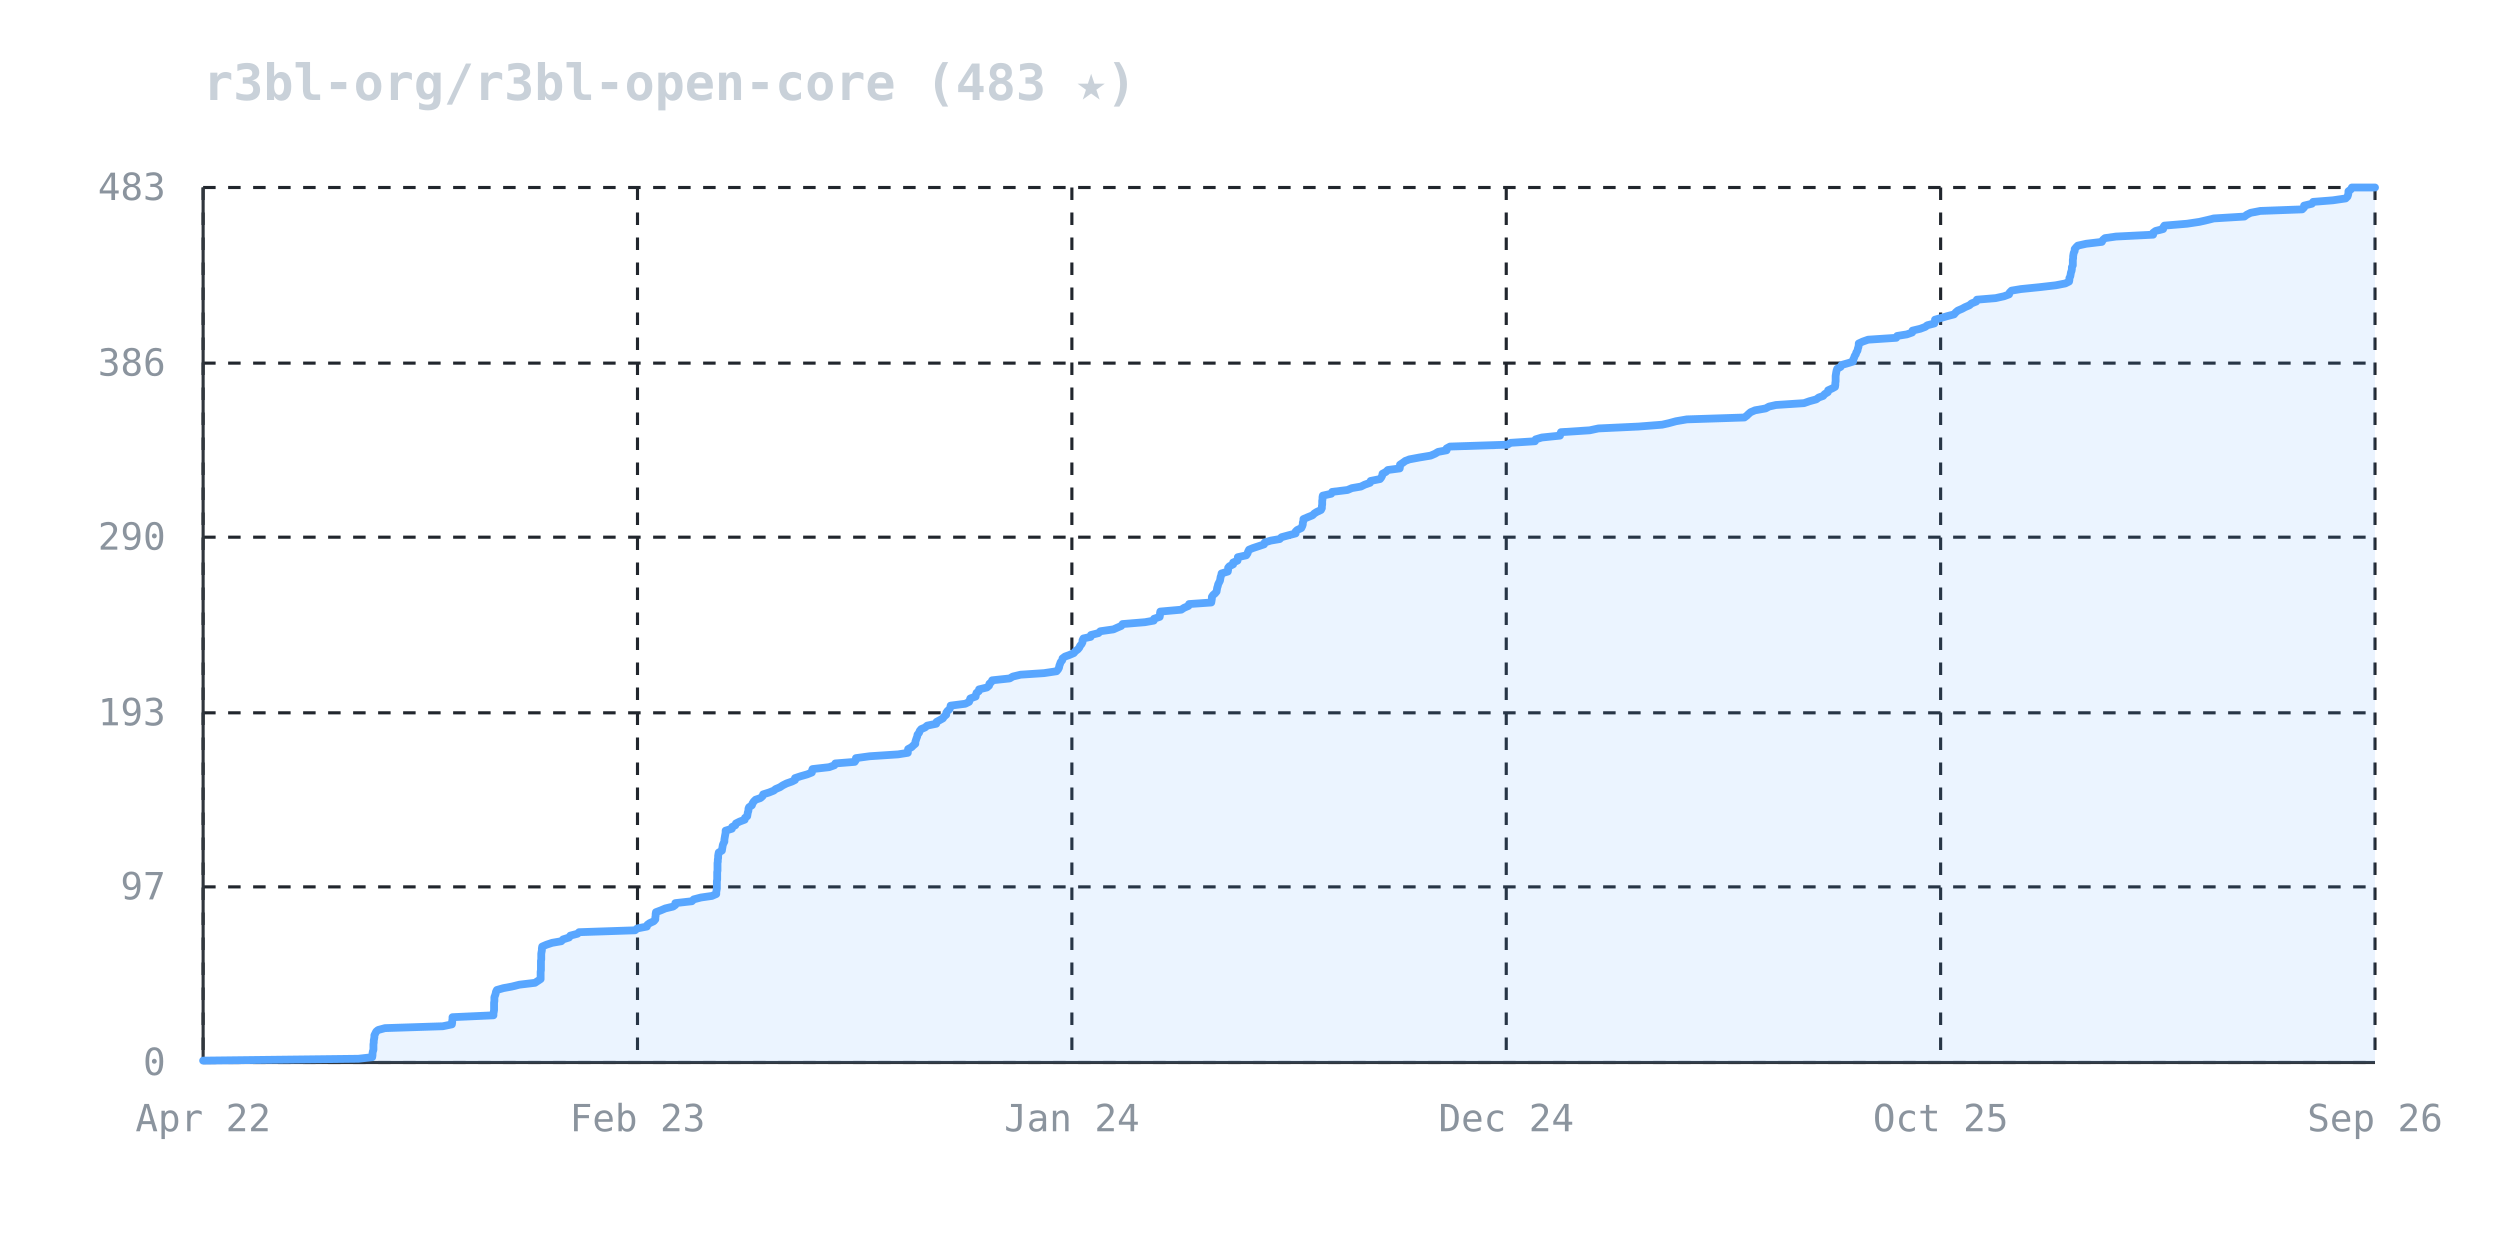
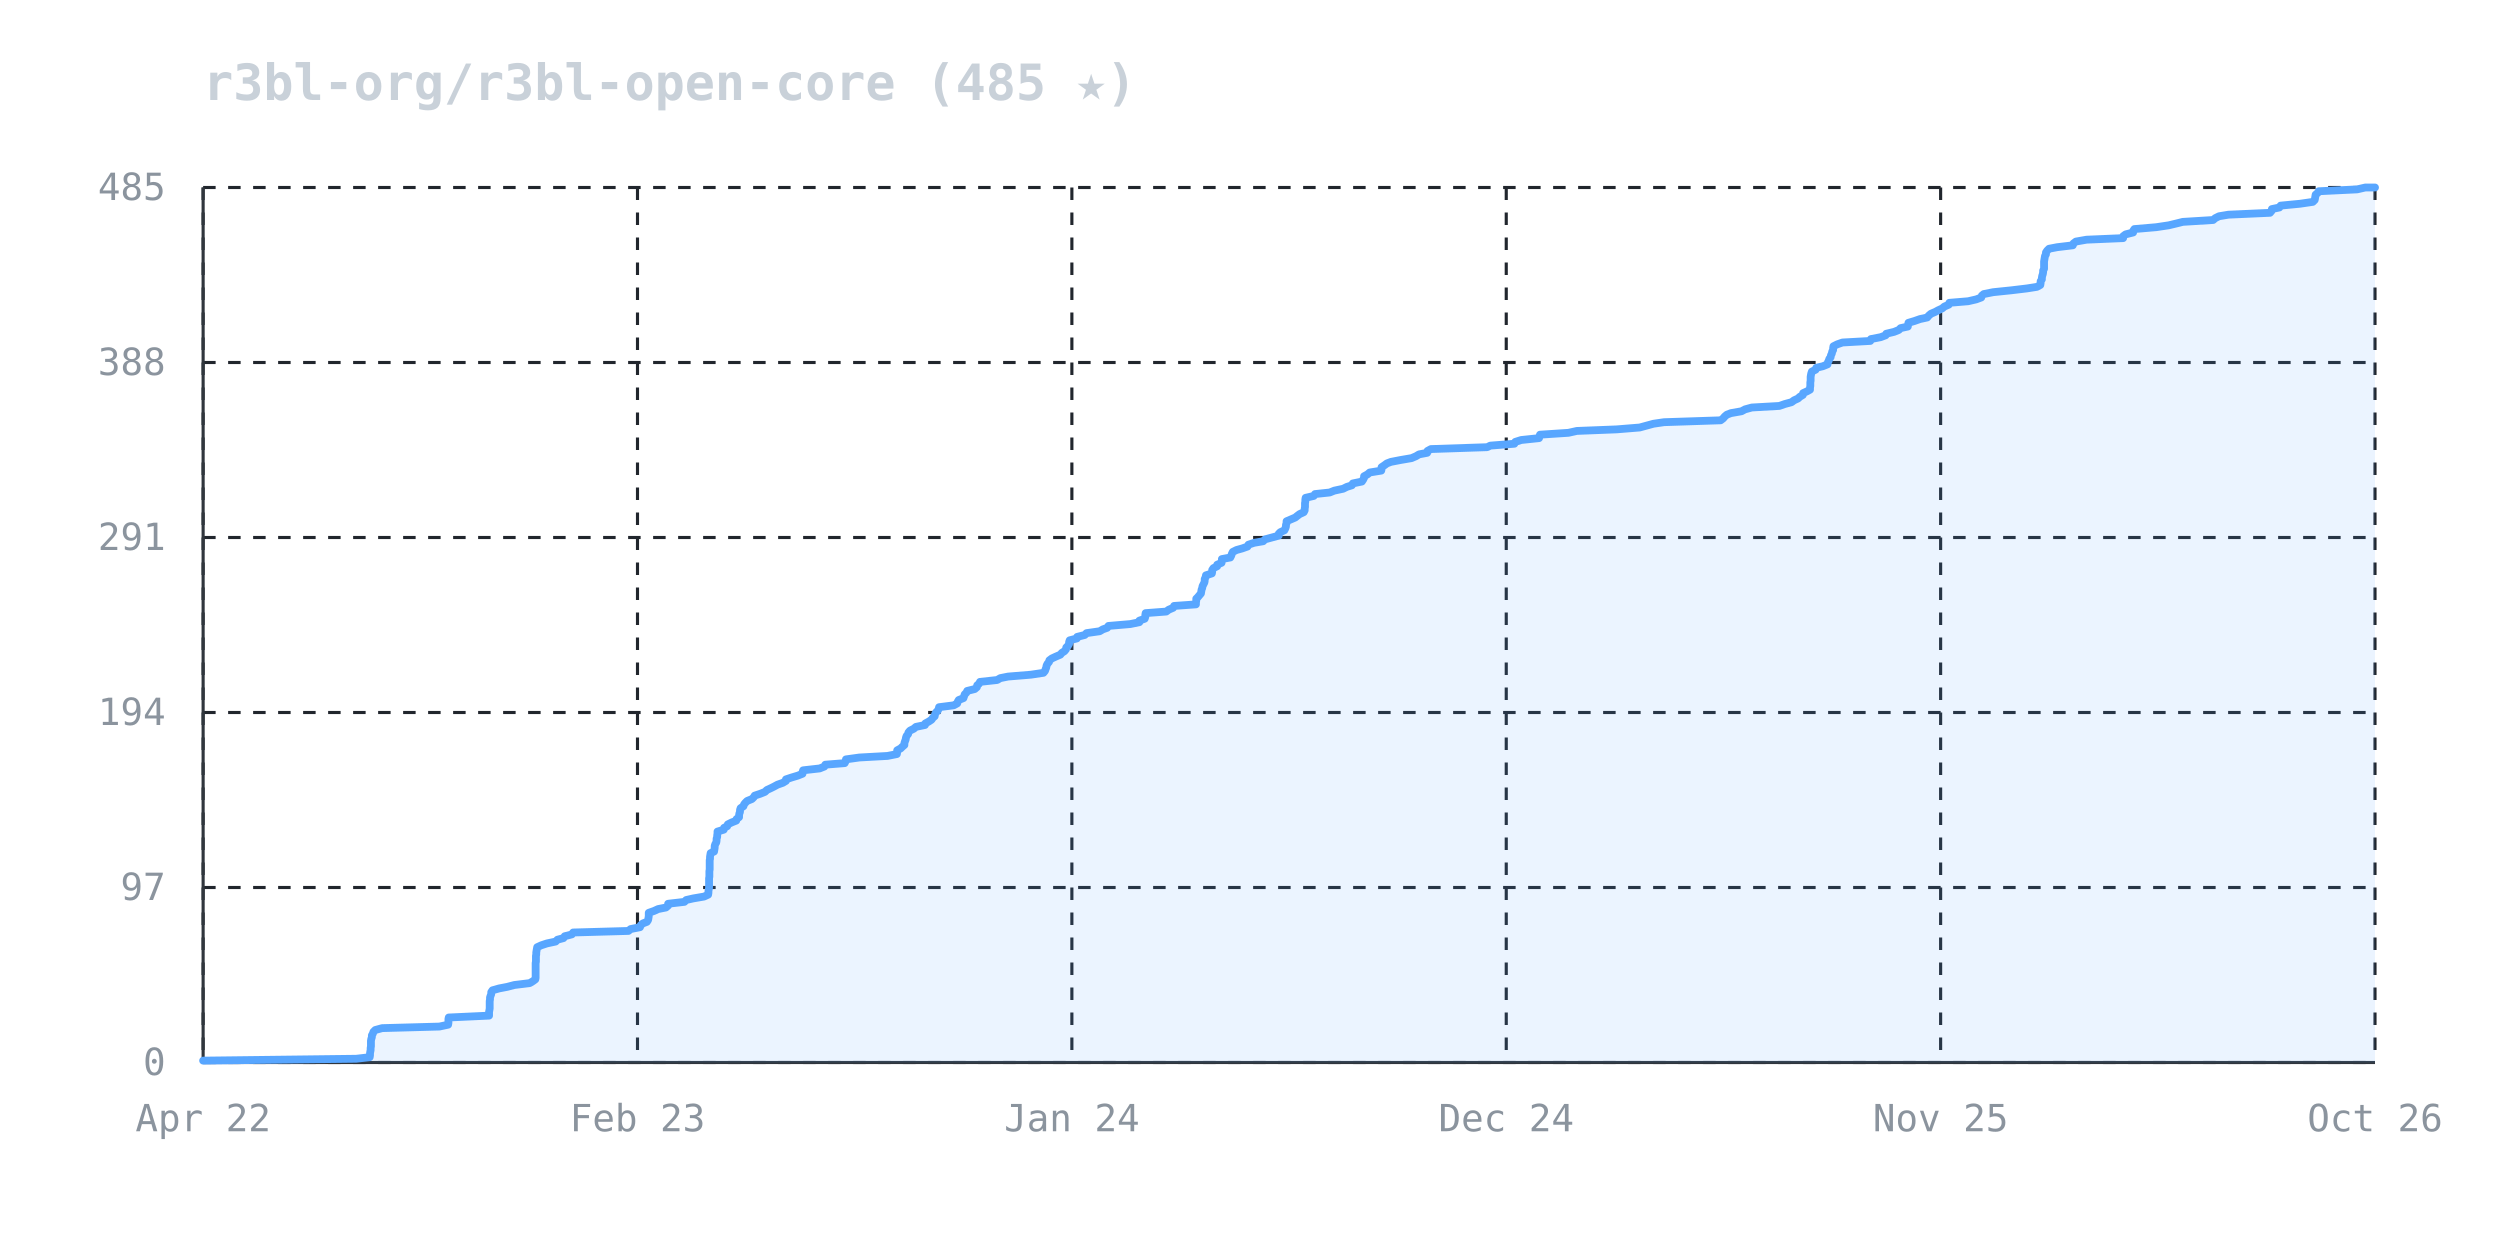
<svg xmlns="http://www.w3.org/2000/svg" viewBox="0 0 800 400" width="100%" height="100%" style="background-color: #0d1117; font-family: Iosevka, 'JetBrains Mono', 'Fira Code', 'Cascadia Code', ui-monospace, SFMono-Regular, Menlo, Monaco, Consolas, monospace;">
  <style>
    .title { fill: #c9d1d9; font-size: 16px; font-weight: 600; font-family: Iosevka, 'JetBrains Mono', 'Fira Code', 'Cascadia Code', ui-monospace, SFMono-Regular, Menlo, Monaco, Consolas, monospace; }
    .axis-line { stroke: #30363d; stroke-width: 1; }
    .line-path { fill: none; stroke: #58a6ff; stroke-width: 2.5; stroke-linejoin: round; stroke-linecap: round; }
    .area-path { fill: #58a6ff; fill-opacity: 0.12; }
  </style>
-   <text x="65" y="32" class="title">r3bl-org/r3bl-open-core (483 ★)</text>
+   <text x="65" y="32" class="title">r3bl-org/r3bl-open-core (485 ★)</text>
  <g id="grid">
    <line x1="65" y1="340.0" x2="760" y2="340.0" stroke="#21262d" stroke-dasharray="4,4" />
    <text x="53" y="344.0" fill="#8b949e" font-size="12" text-anchor="end" font-family="Iosevka, 'JetBrains Mono', 'Fira Code', 'Cascadia Code', ui-monospace, SFMono-Regular, Menlo, Monaco, Consolas, monospace">0</text>
-     <line x1="65" y1="283.8" x2="760" y2="283.8" stroke="#21262d" stroke-dasharray="4,4" />
-     <text x="53" y="287.8" fill="#8b949e" font-size="12" text-anchor="end" font-family="Iosevka, 'JetBrains Mono', 'Fira Code', 'Cascadia Code', ui-monospace, SFMono-Regular, Menlo, Monaco, Consolas, monospace">97</text>
-     <line x1="65" y1="228.1" x2="760" y2="228.1" stroke="#21262d" stroke-dasharray="4,4" />
-     <text x="53" y="232.1" fill="#8b949e" font-size="12" text-anchor="end" font-family="Iosevka, 'JetBrains Mono', 'Fira Code', 'Cascadia Code', ui-monospace, SFMono-Regular, Menlo, Monaco, Consolas, monospace">193</text>
-     <line x1="65" y1="171.9" x2="760" y2="171.9" stroke="#21262d" stroke-dasharray="4,4" />
-     <text x="53" y="175.9" fill="#8b949e" font-size="12" text-anchor="end" font-family="Iosevka, 'JetBrains Mono', 'Fira Code', 'Cascadia Code', ui-monospace, SFMono-Regular, Menlo, Monaco, Consolas, monospace">290</text>
-     <line x1="65" y1="116.2" x2="760" y2="116.2" stroke="#21262d" stroke-dasharray="4,4" />
-     <text x="53" y="120.2" fill="#8b949e" font-size="12" text-anchor="end" font-family="Iosevka, 'JetBrains Mono', 'Fira Code', 'Cascadia Code', ui-monospace, SFMono-Regular, Menlo, Monaco, Consolas, monospace">386</text>
+     <line x1="65" y1="284.0" x2="760" y2="284.0" stroke="#21262d" stroke-dasharray="4,4" />
+     <text x="53" y="288.0" fill="#8b949e" font-size="12" text-anchor="end" font-family="Iosevka, 'JetBrains Mono', 'Fira Code', 'Cascadia Code', ui-monospace, SFMono-Regular, Menlo, Monaco, Consolas, monospace">97</text>
+     <line x1="65" y1="228.0" x2="760" y2="228.0" stroke="#21262d" stroke-dasharray="4,4" />
+     <text x="53" y="232.0" fill="#8b949e" font-size="12" text-anchor="end" font-family="Iosevka, 'JetBrains Mono', 'Fira Code', 'Cascadia Code', ui-monospace, SFMono-Regular, Menlo, Monaco, Consolas, monospace">194</text>
+     <line x1="65" y1="172.0" x2="760" y2="172.0" stroke="#21262d" stroke-dasharray="4,4" />
+     <text x="53" y="176.0" fill="#8b949e" font-size="12" text-anchor="end" font-family="Iosevka, 'JetBrains Mono', 'Fira Code', 'Cascadia Code', ui-monospace, SFMono-Regular, Menlo, Monaco, Consolas, monospace">291</text>
+     <line x1="65" y1="116.0" x2="760" y2="116.0" stroke="#21262d" stroke-dasharray="4,4" />
+     <text x="53" y="120.0" fill="#8b949e" font-size="12" text-anchor="end" font-family="Iosevka, 'JetBrains Mono', 'Fira Code', 'Cascadia Code', ui-monospace, SFMono-Regular, Menlo, Monaco, Consolas, monospace">388</text>
    <line x1="65" y1="60.0" x2="760" y2="60.0" stroke="#21262d" stroke-dasharray="4,4" />
-     <text x="53" y="64.0" fill="#8b949e" font-size="12" text-anchor="end" font-family="Iosevka, 'JetBrains Mono', 'Fira Code', 'Cascadia Code', ui-monospace, SFMono-Regular, Menlo, Monaco, Consolas, monospace">483</text>
+     <text x="53" y="64.0" fill="#8b949e" font-size="12" text-anchor="end" font-family="Iosevka, 'JetBrains Mono', 'Fira Code', 'Cascadia Code', ui-monospace, SFMono-Regular, Menlo, Monaco, Consolas, monospace">485</text>
    <line x1="65.0" y1="60" x2="65.0" y2="340" stroke="#21262d" stroke-dasharray="4,4" />
    <text x="65.0" y="362.0" fill="#8b949e" font-size="12" text-anchor="middle" font-family="Iosevka, 'JetBrains Mono', 'Fira Code', 'Cascadia Code', ui-monospace, SFMono-Regular, Menlo, Monaco, Consolas, monospace">Apr 22</text>
    <line x1="204.0" y1="60" x2="204.0" y2="340" stroke="#21262d" stroke-dasharray="4,4" />
    <text x="204.0" y="362.0" fill="#8b949e" font-size="12" text-anchor="middle" font-family="Iosevka, 'JetBrains Mono', 'Fira Code', 'Cascadia Code', ui-monospace, SFMono-Regular, Menlo, Monaco, Consolas, monospace">Feb 23</text>
    <line x1="343.0" y1="60" x2="343.0" y2="340" stroke="#21262d" stroke-dasharray="4,4" />
    <text x="343.0" y="362.0" fill="#8b949e" font-size="12" text-anchor="middle" font-family="Iosevka, 'JetBrains Mono', 'Fira Code', 'Cascadia Code', ui-monospace, SFMono-Regular, Menlo, Monaco, Consolas, monospace">Jan 24</text>
    <line x1="482.0" y1="60" x2="482.0" y2="340" stroke="#21262d" stroke-dasharray="4,4" />
    <text x="482.0" y="362.0" fill="#8b949e" font-size="12" text-anchor="middle" font-family="Iosevka, 'JetBrains Mono', 'Fira Code', 'Cascadia Code', ui-monospace, SFMono-Regular, Menlo, Monaco, Consolas, monospace">Dec 24</text>
    <line x1="621.0" y1="60" x2="621.0" y2="340" stroke="#21262d" stroke-dasharray="4,4" />
-     <text x="621.0" y="362.0" fill="#8b949e" font-size="12" text-anchor="middle" font-family="Iosevka, 'JetBrains Mono', 'Fira Code', 'Cascadia Code', ui-monospace, SFMono-Regular, Menlo, Monaco, Consolas, monospace">Oct 25</text>
+     <text x="621.0" y="362.0" fill="#8b949e" font-size="12" text-anchor="middle" font-family="Iosevka, 'JetBrains Mono', 'Fira Code', 'Cascadia Code', ui-monospace, SFMono-Regular, Menlo, Monaco, Consolas, monospace">Nov 25</text>
    <line x1="760.0" y1="60" x2="760.0" y2="340" stroke="#21262d" stroke-dasharray="4,4" />
-     <text x="760.0" y="362.0" fill="#8b949e" font-size="12" text-anchor="middle" font-family="Iosevka, 'JetBrains Mono', 'Fira Code', 'Cascadia Code', ui-monospace, SFMono-Regular, Menlo, Monaco, Consolas, monospace">Sep 26</text>
+     <text x="760.0" y="362.0" fill="#8b949e" font-size="12" text-anchor="middle" font-family="Iosevka, 'JetBrains Mono', 'Fira Code', 'Cascadia Code', ui-monospace, SFMono-Regular, Menlo, Monaco, Consolas, monospace">Oct 26</text>
  </g>
  <line x1="65" y1="340" x2="760" y2="340" class="axis-line" />
  <line x1="65" y1="60" x2="65" y2="340" class="axis-line" />
-   <polygon points="65.0,340.0 65.0,339.4 114.7,338.8 119.1,338.3 119.2,337.7 119.2,337.1 119.3,336.5 119.5,335.9 119.5,335.4 119.5,334.8 119.5,334.2 119.6,333.6 119.6,333.0 119.7,332.5 119.8,331.9 119.8,331.3 120.1,330.7 120.4,330.1 121.0,329.6 123.2,329.0 141.7,328.4 144.6,327.8 144.7,327.2 144.7,326.7 144.8,326.1 144.8,325.5 157.9,324.9 157.9,324.3 158.0,323.8 158.1,323.2 158.1,322.6 158.1,322.0 158.1,321.4 158.1,320.9 158.2,320.3 158.2,319.7 158.2,319.1 158.4,318.6 158.6,318.0 158.7,317.4 159.0,316.8 161.1,316.2 163.8,315.7 166.2,315.1 171.2,314.5 172.1,313.9 173.0,313.3 173.0,312.8 173.0,312.2 173.0,311.6 173.0,311.0 173.1,310.4 173.1,309.9 173.1,309.3 173.1,308.7 173.1,308.1 173.1,307.5 173.2,307.0 173.2,306.4 173.2,305.8 173.2,305.2 173.3,304.6 173.4,304.1 173.4,303.5 173.5,302.9 174.9,302.3 176.7,301.7 179.6,301.2 180.2,300.6 182.1,300.0 182.5,299.4 184.8,298.8 185.3,298.3 203.2,297.7 203.9,297.1 207.0,296.5 207.2,295.9 207.9,295.4 209.2,294.8 209.7,294.2 209.7,293.6 209.8,293.0 209.8,292.5 209.9,291.9 211.5,291.3 212.9,290.7 215.4,290.1 216.1,289.6 216.1,289.0 221.4,288.4 222.0,287.8 224.3,287.2 227.8,286.7 229.2,286.1 229.2,285.5 229.3,284.9 229.4,284.3 229.4,283.8 229.4,283.2 229.4,282.6 229.4,282.0 229.5,281.4 229.5,280.9 229.5,280.3 229.5,279.7 229.5,279.1 229.6,278.6 229.6,278.0 229.6,277.4 229.6,276.8 229.6,276.2 229.7,275.7 229.7,275.1 229.8,274.5 229.8,273.9 229.9,273.3 230.0,272.8 231.0,272.2 231.1,271.6 231.2,271.0 231.3,270.4 231.5,269.9 231.8,269.3 231.8,268.7 231.9,268.1 232.0,267.5 232.1,267.0 232.2,266.4 232.2,265.8 234.2,265.2 234.3,264.6 235.3,264.1 235.5,263.5 236.7,262.9 238.3,262.3 238.4,261.7 239.1,261.2 239.2,260.6 239.3,260.0 239.5,259.4 239.5,258.8 239.7,258.3 240.6,257.7 240.8,257.1 241.2,256.5 241.8,255.9 243.3,255.4 244.0,254.8 244.2,254.2 246.1,253.6 247.6,253.0 248.2,252.5 249.6,251.9 250.5,251.3 251.7,250.7 253.4,250.1 254.4,249.6 254.4,249.0 256.2,248.4 258.3,247.8 259.8,247.2 259.8,246.7 260.0,246.1 265.3,245.5 267.0,244.9 267.3,244.3 273.5,243.8 273.9,243.2 273.9,242.6 278.3,242.0 287.4,241.4 290.5,240.9 290.5,240.3 290.6,239.7 291.7,239.1 292.2,238.6 292.9,238.0 292.9,237.4 293.1,236.8 293.3,236.2 293.5,235.7 293.6,235.1 294.1,234.5 294.3,233.9 294.8,233.3 296.0,232.8 296.7,232.2 299.6,231.6 299.7,231.0 300.8,230.4 301.7,229.9 302.1,229.3 302.8,228.7 302.8,228.1 303.2,227.5 303.8,227.0 304.1,226.4 304.2,225.8 308.9,225.2 310.1,224.6 310.3,224.1 310.5,223.5 312.2,222.9 312.3,222.3 312.5,221.7 313.2,221.2 313.3,220.6 315.8,220.0 316.5,219.4 316.6,218.8 317.2,218.3 317.5,217.7 323.1,217.1 324.1,216.5 326.6,215.9 334.1,215.4 338.1,214.8 338.6,214.2 338.9,213.6 339.0,213.0 339.2,212.5 339.4,211.9 339.9,211.3 340.0,210.7 340.8,210.1 342.2,209.6 343.6,209.0 344.1,208.4 344.9,207.8 345.4,207.2 345.6,206.7 346.1,206.1 346.4,205.5 346.4,204.9 346.7,204.3 349.0,203.8 349.1,203.2 351.5,202.6 352.1,202.0 356.3,201.4 357.4,200.9 358.8,200.3 359.2,199.7 366.4,199.1 369.2,198.6 369.3,198.0 371.1,197.4 371.2,196.8 371.2,196.2 371.3,195.7 378.0,195.1 378.9,194.5 380.3,193.9 380.5,193.3 387.6,192.8 387.7,192.2 387.8,191.6 387.8,191.0 388.2,190.4 388.8,189.9 389.3,189.3 389.4,188.7 389.5,188.1 389.7,187.5 389.8,187.0 390.1,186.4 390.4,185.8 390.5,185.2 390.6,184.6 390.8,184.1 390.9,183.5 392.9,182.9 393.0,182.3 393.0,181.7 393.4,181.2 394.6,180.6 394.6,180.0 396.0,179.4 396.1,178.8 396.1,178.3 398.8,177.7 399.2,177.1 399.4,176.5 399.7,175.9 400.9,175.4 402.7,174.8 404.5,174.2 404.7,173.6 406.6,173.0 409.5,172.5 410.1,171.9 412.3,171.3 414.6,170.7 414.6,170.1 415.1,169.6 416.4,169.0 416.7,168.4 416.9,167.8 416.9,167.2 417.1,166.7 417.1,166.1 418.5,165.5 420.0,164.9 420.6,164.3 421.4,163.8 422.7,163.2 423.0,162.6 423.0,162.0 423.1,161.4 423.1,160.9 423.1,160.3 423.2,159.7 423.2,159.1 423.3,158.6 426.0,158.0 426.3,157.4 431.2,156.8 432.6,156.2 435.5,155.7 436.7,155.1 438.4,154.5 438.6,153.9 441.6,153.3 442.0,152.8 442.3,152.2 442.4,151.6 443.5,151.0 444.1,150.4 447.9,149.9 448.0,149.3 448.0,148.7 448.9,148.1 449.7,147.5 451.0,147.0 454.2,146.4 457.8,145.8 459.2,145.2 460.2,144.6 462.9,144.1 462.9,143.5 464.0,142.9 482.4,142.3 483.4,141.7 491.2,141.2 491.4,140.6 493.4,140.0 499.2,139.4 499.3,138.8 499.5,138.3 508.7,137.7 511.5,137.1 524.3,136.5 531.9,135.9 534.1,135.4 536.3,134.8 539.8,134.2 558.2,133.6 559.0,133.0 559.5,132.5 560.2,131.9 561.6,131.3 565.0,130.7 566.1,130.1 568.3,129.6 577.3,129.0 579.0,128.4 581.2,127.8 582.0,127.2 583.4,126.7 583.9,126.1 584.9,125.5 585.0,124.9 586.3,124.3 587.2,123.8 587.3,123.2 587.3,122.6 587.4,122.0 587.4,121.4 587.4,120.9 587.4,120.3 587.5,119.7 587.6,119.1 587.7,118.6 587.9,118.0 589.0,117.4 589.3,116.8 591.4,116.2 593.0,115.7 593.0,115.1 593.3,114.5 593.5,113.9 593.9,113.3 594.0,112.8 594.4,112.2 594.5,111.6 594.7,111.0 594.8,110.4 594.8,109.9 596.1,109.3 597.8,108.7 606.8,108.1 607.1,107.5 610.2,107.0 611.9,106.4 612.0,105.8 614.5,105.2 616.1,104.6 616.7,104.1 619.0,103.5 619.2,102.9 619.2,102.3 621.3,101.7 623.0,101.2 625.3,100.6 625.8,100.0 626.5,99.4 627.9,98.8 628.8,98.3 630.2,97.7 630.9,97.1 632.4,96.5 632.6,95.9 638.6,95.4 641.3,94.8 642.9,94.2 643.1,93.6 643.7,93.0 646.7,92.5 652.6,91.9 657.8,91.3 660.9,90.7 662.1,90.1 662.2,89.6 662.2,89.0 662.5,88.4 662.6,87.8 662.7,87.2 662.9,86.7 663.0,86.1 663.0,85.5 663.3,84.9 663.3,84.3 663.3,83.8 663.3,83.2 663.4,82.6 663.4,82.0 663.5,81.4 663.6,80.9 663.9,80.3 663.9,79.7 664.4,79.1 664.9,78.6 667.6,78.0 672.6,77.4 672.9,76.8 673.6,76.2 677.1,75.7 689.0,75.1 689.0,74.5 689.8,73.9 692.2,73.3 692.2,72.8 692.6,72.2 699.8,71.6 703.8,71.0 706.4,70.4 708.4,69.9 718.2,69.3 719.0,68.7 720.2,68.1 723.3,67.5 736.7,67.0 737.3,66.4 737.3,65.8 739.8,65.2 740.2,64.6 746.5,64.1 750.6,63.5 751.2,62.9 751.4,62.3 751.5,61.7 751.5,61.2 752.3,60.6 752.6,60.0 760.0,60.0 760.0,340.0" class="area-path" />
-   <polyline points="65.0,339.4 114.7,338.8 119.1,338.3 119.2,337.7 119.2,337.1 119.3,336.5 119.5,335.9 119.5,335.4 119.5,334.8 119.5,334.2 119.6,333.6 119.6,333.0 119.7,332.5 119.8,331.9 119.8,331.3 120.1,330.7 120.4,330.1 121.0,329.6 123.2,329.0 141.7,328.4 144.6,327.8 144.7,327.2 144.7,326.7 144.8,326.1 144.8,325.5 157.9,324.9 157.9,324.3 158.0,323.8 158.1,323.2 158.1,322.6 158.1,322.0 158.1,321.4 158.1,320.9 158.2,320.3 158.2,319.7 158.2,319.1 158.4,318.6 158.6,318.0 158.7,317.4 159.0,316.8 161.1,316.2 163.8,315.7 166.2,315.1 171.2,314.5 172.1,313.9 173.0,313.3 173.0,312.8 173.0,312.2 173.0,311.6 173.0,311.0 173.1,310.4 173.1,309.9 173.1,309.3 173.1,308.7 173.1,308.1 173.1,307.5 173.2,307.0 173.2,306.4 173.2,305.8 173.2,305.2 173.3,304.6 173.4,304.1 173.4,303.5 173.5,302.9 174.9,302.3 176.7,301.7 179.6,301.2 180.2,300.6 182.1,300.0 182.5,299.4 184.8,298.8 185.3,298.3 203.2,297.7 203.9,297.1 207.0,296.5 207.2,295.9 207.9,295.4 209.2,294.8 209.7,294.2 209.7,293.6 209.8,293.0 209.8,292.5 209.9,291.9 211.5,291.3 212.9,290.7 215.4,290.1 216.1,289.6 216.1,289.0 221.4,288.4 222.0,287.8 224.3,287.2 227.8,286.7 229.2,286.1 229.2,285.5 229.3,284.9 229.4,284.3 229.4,283.8 229.4,283.2 229.4,282.6 229.4,282.0 229.5,281.4 229.5,280.9 229.5,280.3 229.5,279.7 229.5,279.1 229.6,278.6 229.6,278.0 229.6,277.4 229.6,276.8 229.6,276.2 229.7,275.7 229.7,275.1 229.8,274.5 229.8,273.9 229.9,273.3 230.0,272.8 231.0,272.2 231.1,271.6 231.2,271.0 231.3,270.4 231.5,269.9 231.8,269.3 231.8,268.7 231.9,268.1 232.0,267.5 232.1,267.0 232.2,266.4 232.2,265.8 234.2,265.2 234.3,264.6 235.3,264.1 235.5,263.5 236.7,262.9 238.3,262.3 238.4,261.7 239.1,261.2 239.2,260.6 239.3,260.0 239.5,259.4 239.5,258.8 239.7,258.3 240.6,257.7 240.8,257.1 241.2,256.5 241.8,255.9 243.3,255.4 244.0,254.8 244.2,254.2 246.1,253.6 247.6,253.0 248.2,252.5 249.6,251.9 250.5,251.3 251.7,250.7 253.4,250.1 254.4,249.6 254.4,249.0 256.2,248.4 258.3,247.8 259.8,247.2 259.8,246.7 260.0,246.1 265.3,245.5 267.0,244.9 267.3,244.3 273.5,243.8 273.9,243.2 273.9,242.6 278.3,242.0 287.4,241.4 290.5,240.9 290.5,240.3 290.6,239.7 291.7,239.1 292.2,238.6 292.9,238.0 292.9,237.4 293.1,236.8 293.3,236.2 293.5,235.7 293.6,235.1 294.1,234.5 294.3,233.9 294.8,233.3 296.0,232.8 296.7,232.2 299.6,231.6 299.7,231.0 300.8,230.4 301.7,229.9 302.1,229.3 302.8,228.7 302.8,228.1 303.2,227.5 303.8,227.0 304.1,226.4 304.2,225.8 308.9,225.2 310.1,224.6 310.3,224.1 310.5,223.5 312.2,222.9 312.3,222.3 312.5,221.7 313.2,221.2 313.3,220.6 315.8,220.0 316.5,219.4 316.6,218.8 317.2,218.3 317.5,217.7 323.1,217.1 324.1,216.5 326.6,215.9 334.1,215.4 338.1,214.8 338.6,214.2 338.9,213.6 339.0,213.0 339.2,212.5 339.4,211.9 339.9,211.3 340.0,210.7 340.8,210.1 342.2,209.6 343.6,209.0 344.1,208.4 344.9,207.8 345.4,207.2 345.6,206.7 346.1,206.1 346.4,205.5 346.4,204.9 346.7,204.3 349.0,203.8 349.1,203.2 351.5,202.6 352.1,202.0 356.3,201.4 357.4,200.9 358.8,200.3 359.2,199.7 366.4,199.1 369.2,198.6 369.3,198.0 371.1,197.4 371.2,196.8 371.2,196.2 371.3,195.7 378.0,195.1 378.9,194.5 380.3,193.9 380.5,193.3 387.6,192.8 387.7,192.2 387.8,191.6 387.8,191.0 388.2,190.4 388.8,189.9 389.3,189.3 389.4,188.7 389.5,188.1 389.7,187.5 389.8,187.0 390.1,186.4 390.4,185.8 390.5,185.2 390.6,184.6 390.8,184.1 390.9,183.5 392.9,182.9 393.0,182.3 393.0,181.7 393.4,181.2 394.6,180.6 394.6,180.0 396.0,179.4 396.1,178.8 396.1,178.3 398.8,177.7 399.2,177.1 399.4,176.5 399.7,175.9 400.9,175.4 402.7,174.8 404.5,174.2 404.7,173.6 406.6,173.0 409.5,172.5 410.1,171.9 412.3,171.3 414.6,170.7 414.6,170.1 415.1,169.6 416.4,169.0 416.7,168.4 416.9,167.8 416.9,167.2 417.1,166.7 417.1,166.1 418.5,165.5 420.0,164.9 420.6,164.3 421.4,163.8 422.7,163.2 423.0,162.6 423.0,162.0 423.1,161.4 423.1,160.9 423.1,160.3 423.2,159.7 423.2,159.1 423.3,158.6 426.0,158.0 426.3,157.4 431.2,156.8 432.6,156.2 435.5,155.7 436.7,155.1 438.4,154.5 438.6,153.9 441.6,153.3 442.0,152.8 442.3,152.2 442.4,151.6 443.5,151.0 444.1,150.4 447.9,149.9 448.0,149.3 448.0,148.7 448.9,148.1 449.7,147.5 451.0,147.0 454.2,146.4 457.8,145.8 459.2,145.2 460.2,144.6 462.9,144.1 462.9,143.5 464.0,142.9 482.4,142.3 483.4,141.7 491.2,141.2 491.4,140.6 493.4,140.0 499.2,139.4 499.3,138.8 499.5,138.3 508.7,137.7 511.5,137.1 524.3,136.5 531.9,135.9 534.1,135.4 536.3,134.8 539.8,134.2 558.2,133.6 559.0,133.0 559.5,132.5 560.2,131.9 561.6,131.3 565.0,130.7 566.1,130.1 568.3,129.6 577.3,129.0 579.0,128.4 581.2,127.8 582.0,127.2 583.4,126.7 583.9,126.1 584.9,125.5 585.0,124.9 586.3,124.3 587.2,123.8 587.3,123.2 587.3,122.6 587.4,122.0 587.4,121.4 587.4,120.9 587.4,120.3 587.5,119.7 587.6,119.1 587.7,118.6 587.9,118.0 589.0,117.4 589.3,116.8 591.4,116.2 593.0,115.7 593.0,115.1 593.3,114.5 593.5,113.9 593.9,113.3 594.0,112.8 594.4,112.2 594.5,111.6 594.7,111.0 594.8,110.4 594.8,109.9 596.1,109.3 597.8,108.7 606.8,108.1 607.1,107.5 610.2,107.0 611.9,106.4 612.0,105.8 614.5,105.2 616.1,104.6 616.7,104.1 619.0,103.5 619.2,102.9 619.2,102.3 621.3,101.7 623.0,101.2 625.3,100.6 625.8,100.0 626.5,99.4 627.9,98.8 628.8,98.3 630.2,97.7 630.9,97.1 632.4,96.5 632.6,95.9 638.6,95.4 641.3,94.8 642.9,94.2 643.1,93.6 643.7,93.0 646.7,92.5 652.6,91.9 657.8,91.3 660.9,90.7 662.1,90.1 662.2,89.6 662.2,89.0 662.5,88.4 662.6,87.8 662.7,87.2 662.9,86.7 663.0,86.1 663.0,85.5 663.3,84.9 663.3,84.3 663.3,83.8 663.3,83.2 663.4,82.6 663.4,82.0 663.5,81.4 663.6,80.9 663.9,80.3 663.9,79.7 664.4,79.1 664.9,78.6 667.6,78.0 672.6,77.4 672.9,76.8 673.6,76.2 677.1,75.7 689.0,75.1 689.0,74.5 689.8,73.9 692.2,73.3 692.2,72.8 692.6,72.2 699.8,71.6 703.8,71.0 706.4,70.4 708.4,69.9 718.2,69.3 719.0,68.7 720.2,68.1 723.3,67.5 736.7,67.0 737.3,66.4 737.3,65.8 739.8,65.2 740.2,64.6 746.5,64.1 750.6,63.5 751.2,62.9 751.4,62.3 751.5,61.7 751.5,61.2 752.3,60.6 752.6,60.0 760.0,60.0" class="line-path" />
+   <polygon points="65.0,340.0 65.0,339.4 114.0,338.8 118.3,338.3 118.4,337.7 118.4,337.1 118.5,336.5 118.6,336.0 118.6,335.4 118.7,334.8 118.7,334.2 118.7,333.6 118.7,333.1 118.8,332.5 119.0,331.9 119.0,331.3 119.3,330.8 119.5,330.2 120.1,329.6 122.3,329.0 140.6,328.5 143.4,327.9 143.5,327.3 143.5,326.7 143.5,326.1 143.6,325.6 156.5,325.0 156.5,324.4 156.5,323.8 156.6,323.3 156.7,322.7 156.7,322.1 156.7,321.5 156.7,320.9 156.7,320.4 156.8,319.8 156.8,319.2 157.0,318.6 157.2,318.1 157.2,317.5 157.6,316.9 159.7,316.3 162.3,315.8 164.6,315.2 169.5,314.6 170.5,314.0 171.3,313.4 171.4,312.9 171.4,312.3 171.4,311.7 171.4,311.1 171.4,310.6 171.4,310.0 171.4,309.4 171.4,308.8 171.4,308.2 171.5,307.7 171.5,307.1 171.5,306.5 171.5,305.9 171.6,305.4 171.6,304.8 171.7,304.2 171.8,303.6 171.9,303.1 173.2,302.5 175.0,301.9 177.8,301.3 178.4,300.7 180.3,300.2 180.7,299.6 183.0,299.0 183.4,298.4 201.1,297.9 201.8,297.3 204.8,296.7 205.0,296.1 205.7,295.5 207.0,295.0 207.4,294.4 207.5,293.8 207.6,293.2 207.6,292.7 207.6,292.1 209.3,291.5 210.6,290.9 213.1,290.4 213.8,289.8 213.8,289.2 219.0,288.6 219.6,288.0 221.8,287.5 225.3,286.9 226.6,286.3 226.7,285.7 226.7,285.2 226.8,284.6 226.9,284.0 226.9,283.4 226.9,282.8 226.9,282.3 226.9,281.7 226.9,281.1 227.0,280.5 227.0,280.0 227.0,279.4 227.0,278.8 227.1,278.2 227.1,277.6 227.1,277.1 227.1,276.5 227.1,275.9 227.1,275.3 227.2,274.8 227.2,274.2 227.3,273.6 227.4,273.0 228.5,272.5 228.6,271.9 228.7,271.3 228.7,270.7 228.9,270.1 229.2,269.6 229.3,269.0 229.3,268.4 229.5,267.8 229.5,267.3 229.6,266.7 229.6,266.1 231.6,265.5 231.7,264.9 232.7,264.4 232.9,263.8 234.1,263.2 235.6,262.6 235.7,262.1 236.5,261.5 236.5,260.9 236.6,260.3 236.8,259.8 236.8,259.2 237.0,258.6 237.9,258.0 238.1,257.4 238.5,256.9 239.1,256.3 240.6,255.7 241.2,255.1 241.5,254.6 243.3,254.0 244.8,253.4 245.4,252.8 246.7,252.2 247.7,251.7 248.8,251.1 250.5,250.5 251.5,249.9 251.5,249.4 253.3,248.8 255.3,248.2 256.8,247.6 256.8,247.1 257.0,246.5 262.3,245.9 263.8,245.3 264.1,244.7 270.3,244.2 270.6,243.6 270.7,243.0 275.0,242.4 284.0,241.9 287.0,241.3 287.1,240.7 287.1,240.1 288.2,239.5 288.7,239.0 289.4,238.4 289.4,237.8 289.6,237.2 289.8,236.7 289.9,236.1 290.1,235.5 290.6,234.9 290.7,234.4 291.2,233.8 292.4,233.2 293.1,232.6 296.0,232.0 296.1,231.5 297.2,230.9 298.1,230.3 298.5,229.7 299.1,229.2 299.2,228.6 299.5,228.0 300.1,227.4 300.4,226.8 300.5,226.3 305.2,225.7 306.3,225.1 306.5,224.5 306.8,224.0 308.3,223.4 308.5,222.8 308.7,222.2 309.3,221.6 309.5,221.1 311.9,220.5 312.6,219.9 312.7,219.3 313.3,218.8 313.6,218.2 319.1,217.6 320.1,217.0 322.6,216.5 329.9,215.9 333.9,215.3 334.4,214.7 334.6,214.1 334.8,213.6 334.9,213.0 335.2,212.4 335.7,211.8 335.8,211.3 336.6,210.7 337.9,210.1 339.3,209.5 339.8,208.9 340.6,208.4 341.1,207.8 341.2,207.2 341.8,206.6 342.1,206.1 342.1,205.5 342.3,204.9 344.6,204.3 344.7,203.8 347.1,203.2 347.7,202.6 351.9,202.0 352.9,201.4 354.3,200.9 354.7,200.3 361.7,199.7 364.6,199.1 364.6,198.6 366.3,198.0 366.5,197.4 366.5,196.8 366.6,196.2 373.2,195.7 374.0,195.1 375.4,194.5 375.7,193.9 382.7,193.4 382.7,192.8 382.8,192.2 382.8,191.6 383.3,191.1 383.8,190.5 384.3,189.9 384.4,189.3 384.5,188.7 384.7,188.2 384.8,187.6 385.1,187.0 385.4,186.4 385.5,185.9 385.5,185.3 385.8,184.7 385.9,184.1 387.8,183.5 387.9,183.0 387.9,182.4 388.3,181.8 389.5,181.2 389.5,180.7 390.9,180.1 391.0,179.5 391.0,178.9 393.7,178.4 394.0,177.8 394.2,177.2 394.5,176.6 395.7,176.0 397.5,175.5 399.2,174.9 399.5,174.3 401.3,173.7 404.2,173.2 404.8,172.6 407.0,172.0 409.2,171.4 409.2,170.8 409.7,170.3 411.0,169.7 411.3,169.1 411.5,168.5 411.5,168.0 411.7,167.4 411.7,166.8 413.1,166.2 414.5,165.6 415.1,165.1 415.9,164.5 417.2,163.9 417.5,163.3 417.5,162.8 417.6,162.2 417.6,161.6 417.6,161.0 417.7,160.5 417.7,159.9 417.8,159.3 420.4,158.7 420.8,158.1 425.5,157.6 427.0,157.0 429.8,156.4 431.0,155.8 432.6,155.3 432.9,154.7 435.8,154.1 436.2,153.5 436.5,152.9 436.5,152.4 437.6,151.8 438.3,151.2 442.0,150.6 442.1,150.1 442.1,149.5 443.0,148.9 443.8,148.3 445.1,147.8 448.2,147.2 451.7,146.6 453.1,146.0 454.1,145.4 456.7,144.9 456.8,144.3 457.9,143.7 475.9,143.1 476.9,142.6 484.6,142.0 484.9,141.4 486.8,140.8 492.5,140.2 492.6,139.7 492.8,139.1 501.9,138.5 504.6,137.9 517.3,137.4 524.7,136.8 526.9,136.2 529.1,135.6 532.5,135.1 550.6,134.5 551.4,133.9 551.9,133.3 552.6,132.7 553.9,132.2 557.3,131.6 558.4,131.0 560.6,130.4 569.4,129.9 571.1,129.3 573.3,128.7 574.1,128.1 575.4,127.5 575.9,127.0 576.9,126.4 577.0,125.8 578.3,125.2 579.2,124.7 579.2,124.1 579.3,123.5 579.3,122.9 579.3,122.4 579.4,121.8 579.4,121.2 579.4,120.6 579.5,120.0 579.6,119.5 579.8,118.9 581.0,118.3 581.2,117.7 583.3,117.2 584.8,116.6 584.9,116.0 585.2,115.4 585.4,114.8 585.8,114.3 585.9,113.7 586.2,113.1 586.3,112.5 586.6,112.0 586.6,111.4 586.7,110.8 587.9,110.2 589.6,109.6 598.5,109.1 598.7,108.5 601.8,107.9 603.4,107.3 603.6,106.8 606.1,106.2 607.6,105.6 608.2,105.0 610.5,104.5 610.6,103.9 610.7,103.3 612.7,102.7 614.4,102.1 616.7,101.6 617.2,101.0 617.9,100.4 619.3,99.8 620.2,99.3 621.5,98.7 622.2,98.1 623.6,97.5 623.8,96.9 629.8,96.4 632.4,95.8 634.0,95.2 634.2,94.6 634.8,94.1 637.8,93.5 643.6,92.9 648.6,92.3 651.8,91.8 652.9,91.2 653.0,90.6 653.0,90.0 653.4,89.4 653.4,88.9 653.5,88.3 653.7,87.7 653.8,87.1 653.8,86.6 654.1,86.0 654.1,85.4 654.1,84.8 654.1,84.2 654.1,83.7 654.2,83.1 654.3,82.5 654.4,81.9 654.7,81.4 654.7,80.8 655.1,80.2 655.7,79.6 658.3,79.1 663.3,78.5 663.5,77.9 664.3,77.3 667.7,76.7 679.4,76.2 679.4,75.6 680.2,75.0 682.6,74.4 682.6,73.9 683.0,73.3 690.0,72.7 694.0,72.1 696.5,71.5 698.5,71.0 708.2,70.4 708.9,69.8 710.1,69.2 713.1,68.7 726.4,68.1 726.9,67.5 727.0,66.9 729.4,66.4 729.8,65.8 736.0,65.2 740.1,64.6 740.7,64.0 740.8,63.5 740.9,62.9 741.0,62.3 741.7,61.7 742.0,61.2 754.3,60.6 756.9,60.0 760.0,60.0 760.0,340.0" class="area-path" />
+   <polyline points="65.0,339.4 114.0,338.8 118.3,338.3 118.4,337.7 118.4,337.1 118.5,336.5 118.6,336.0 118.6,335.4 118.7,334.8 118.7,334.2 118.7,333.6 118.7,333.1 118.8,332.5 119.0,331.9 119.0,331.3 119.3,330.8 119.5,330.2 120.1,329.6 122.3,329.0 140.6,328.5 143.4,327.9 143.5,327.3 143.5,326.7 143.5,326.1 143.6,325.6 156.5,325.0 156.5,324.4 156.5,323.8 156.6,323.3 156.7,322.7 156.7,322.1 156.7,321.5 156.7,320.9 156.7,320.4 156.8,319.8 156.8,319.2 157.0,318.6 157.2,318.1 157.2,317.5 157.6,316.9 159.7,316.3 162.3,315.8 164.6,315.2 169.5,314.6 170.5,314.0 171.3,313.4 171.4,312.9 171.4,312.3 171.4,311.7 171.4,311.1 171.4,310.6 171.4,310.0 171.4,309.4 171.4,308.8 171.4,308.2 171.5,307.7 171.5,307.1 171.5,306.5 171.5,305.9 171.6,305.4 171.6,304.8 171.7,304.2 171.8,303.6 171.9,303.1 173.2,302.5 175.0,301.9 177.8,301.3 178.4,300.7 180.3,300.2 180.7,299.6 183.0,299.0 183.4,298.4 201.1,297.9 201.8,297.3 204.8,296.7 205.0,296.1 205.7,295.5 207.0,295.0 207.4,294.4 207.5,293.8 207.6,293.2 207.6,292.7 207.6,292.1 209.3,291.5 210.6,290.9 213.1,290.4 213.8,289.8 213.8,289.2 219.0,288.6 219.6,288.0 221.8,287.5 225.3,286.9 226.6,286.3 226.7,285.7 226.7,285.2 226.8,284.6 226.9,284.0 226.9,283.4 226.9,282.8 226.9,282.3 226.9,281.7 226.9,281.1 227.0,280.5 227.0,280.0 227.0,279.4 227.0,278.8 227.1,278.2 227.1,277.6 227.1,277.1 227.1,276.5 227.1,275.9 227.1,275.3 227.2,274.8 227.2,274.2 227.3,273.6 227.4,273.0 228.5,272.5 228.6,271.9 228.7,271.3 228.7,270.7 228.9,270.1 229.2,269.6 229.3,269.0 229.3,268.4 229.5,267.8 229.5,267.3 229.6,266.7 229.6,266.1 231.6,265.5 231.7,264.9 232.7,264.4 232.9,263.8 234.1,263.2 235.6,262.6 235.7,262.1 236.5,261.5 236.5,260.9 236.6,260.3 236.8,259.8 236.8,259.2 237.0,258.6 237.9,258.0 238.1,257.4 238.5,256.9 239.1,256.3 240.6,255.7 241.2,255.1 241.5,254.6 243.3,254.0 244.8,253.4 245.4,252.8 246.7,252.2 247.7,251.7 248.8,251.1 250.5,250.5 251.5,249.9 251.5,249.4 253.3,248.8 255.3,248.2 256.8,247.6 256.8,247.1 257.0,246.5 262.3,245.9 263.8,245.3 264.1,244.7 270.3,244.2 270.6,243.6 270.7,243.0 275.0,242.4 284.0,241.9 287.0,241.3 287.1,240.7 287.1,240.1 288.2,239.5 288.7,239.0 289.4,238.4 289.4,237.8 289.6,237.2 289.8,236.7 289.9,236.1 290.1,235.5 290.6,234.9 290.7,234.4 291.2,233.8 292.4,233.2 293.1,232.6 296.0,232.0 296.1,231.5 297.2,230.9 298.1,230.3 298.5,229.7 299.1,229.2 299.2,228.6 299.5,228.0 300.1,227.4 300.4,226.8 300.5,226.3 305.2,225.7 306.3,225.1 306.5,224.5 306.8,224.0 308.3,223.4 308.5,222.8 308.7,222.2 309.3,221.6 309.5,221.1 311.9,220.5 312.6,219.9 312.7,219.3 313.3,218.8 313.6,218.2 319.1,217.6 320.1,217.0 322.6,216.5 329.9,215.9 333.9,215.3 334.4,214.7 334.6,214.1 334.8,213.6 334.9,213.0 335.2,212.4 335.7,211.8 335.8,211.3 336.6,210.7 337.9,210.1 339.3,209.5 339.8,208.9 340.6,208.4 341.1,207.8 341.2,207.2 341.8,206.6 342.1,206.1 342.1,205.5 342.3,204.9 344.6,204.3 344.7,203.8 347.1,203.2 347.7,202.6 351.9,202.0 352.9,201.4 354.3,200.9 354.7,200.3 361.7,199.7 364.6,199.1 364.6,198.6 366.3,198.0 366.5,197.4 366.5,196.8 366.6,196.2 373.2,195.7 374.0,195.1 375.4,194.5 375.7,193.9 382.7,193.4 382.7,192.8 382.8,192.2 382.8,191.6 383.3,191.1 383.8,190.5 384.3,189.9 384.4,189.3 384.5,188.7 384.7,188.2 384.8,187.6 385.1,187.0 385.4,186.4 385.5,185.9 385.5,185.3 385.8,184.7 385.9,184.1 387.8,183.5 387.9,183.0 387.9,182.4 388.3,181.8 389.5,181.2 389.5,180.7 390.9,180.1 391.0,179.5 391.0,178.9 393.7,178.4 394.0,177.8 394.2,177.2 394.5,176.6 395.7,176.0 397.5,175.5 399.2,174.9 399.5,174.3 401.3,173.7 404.2,173.2 404.8,172.6 407.0,172.0 409.2,171.4 409.2,170.8 409.7,170.3 411.0,169.7 411.3,169.1 411.5,168.5 411.5,168.0 411.7,167.4 411.7,166.8 413.1,166.2 414.5,165.6 415.1,165.1 415.9,164.5 417.2,163.9 417.5,163.3 417.5,162.8 417.6,162.2 417.6,161.6 417.6,161.0 417.7,160.5 417.7,159.9 417.8,159.3 420.4,158.7 420.8,158.1 425.5,157.6 427.0,157.0 429.8,156.4 431.0,155.8 432.6,155.3 432.9,154.7 435.8,154.1 436.2,153.5 436.5,152.9 436.5,152.4 437.6,151.8 438.3,151.2 442.0,150.6 442.1,150.1 442.1,149.5 443.0,148.9 443.8,148.3 445.1,147.8 448.2,147.2 451.7,146.6 453.1,146.0 454.1,145.4 456.7,144.9 456.8,144.3 457.9,143.7 475.9,143.1 476.9,142.6 484.6,142.0 484.9,141.4 486.8,140.8 492.5,140.2 492.6,139.7 492.8,139.1 501.9,138.5 504.6,137.9 517.3,137.4 524.7,136.8 526.9,136.2 529.1,135.6 532.5,135.1 550.6,134.5 551.4,133.9 551.9,133.3 552.6,132.7 553.9,132.2 557.3,131.6 558.4,131.0 560.6,130.4 569.4,129.9 571.1,129.3 573.3,128.7 574.1,128.1 575.4,127.5 575.9,127.0 576.9,126.4 577.0,125.8 578.3,125.2 579.2,124.7 579.2,124.1 579.3,123.5 579.3,122.9 579.3,122.4 579.4,121.8 579.4,121.2 579.4,120.6 579.5,120.0 579.6,119.5 579.8,118.9 581.0,118.3 581.2,117.7 583.3,117.2 584.8,116.6 584.9,116.0 585.2,115.4 585.4,114.8 585.8,114.3 585.9,113.7 586.2,113.1 586.3,112.5 586.6,112.0 586.6,111.4 586.7,110.8 587.9,110.2 589.6,109.6 598.5,109.1 598.7,108.5 601.8,107.9 603.4,107.3 603.6,106.8 606.1,106.2 607.6,105.6 608.2,105.0 610.5,104.5 610.6,103.9 610.7,103.3 612.7,102.7 614.4,102.1 616.7,101.6 617.2,101.0 617.9,100.4 619.3,99.8 620.2,99.3 621.5,98.7 622.2,98.1 623.6,97.5 623.8,96.9 629.8,96.4 632.4,95.8 634.0,95.2 634.2,94.6 634.8,94.1 637.8,93.5 643.6,92.9 648.6,92.3 651.8,91.8 652.9,91.2 653.0,90.6 653.0,90.0 653.4,89.4 653.4,88.9 653.5,88.3 653.7,87.7 653.8,87.1 653.8,86.6 654.1,86.0 654.1,85.4 654.1,84.8 654.1,84.2 654.1,83.7 654.2,83.1 654.3,82.5 654.4,81.9 654.7,81.4 654.7,80.8 655.1,80.2 655.7,79.6 658.3,79.1 663.3,78.5 663.5,77.9 664.3,77.3 667.7,76.7 679.4,76.2 679.4,75.6 680.2,75.0 682.6,74.4 682.6,73.9 683.0,73.3 690.0,72.7 694.0,72.1 696.5,71.5 698.5,71.0 708.2,70.4 708.9,69.8 710.1,69.2 713.1,68.7 726.4,68.1 726.9,67.5 727.0,66.9 729.4,66.4 729.8,65.8 736.0,65.2 740.1,64.6 740.7,64.0 740.8,63.5 740.9,62.9 741.0,62.3 741.7,61.7 742.0,61.2 754.3,60.6 756.9,60.0 760.0,60.0" class="line-path" />
</svg>
